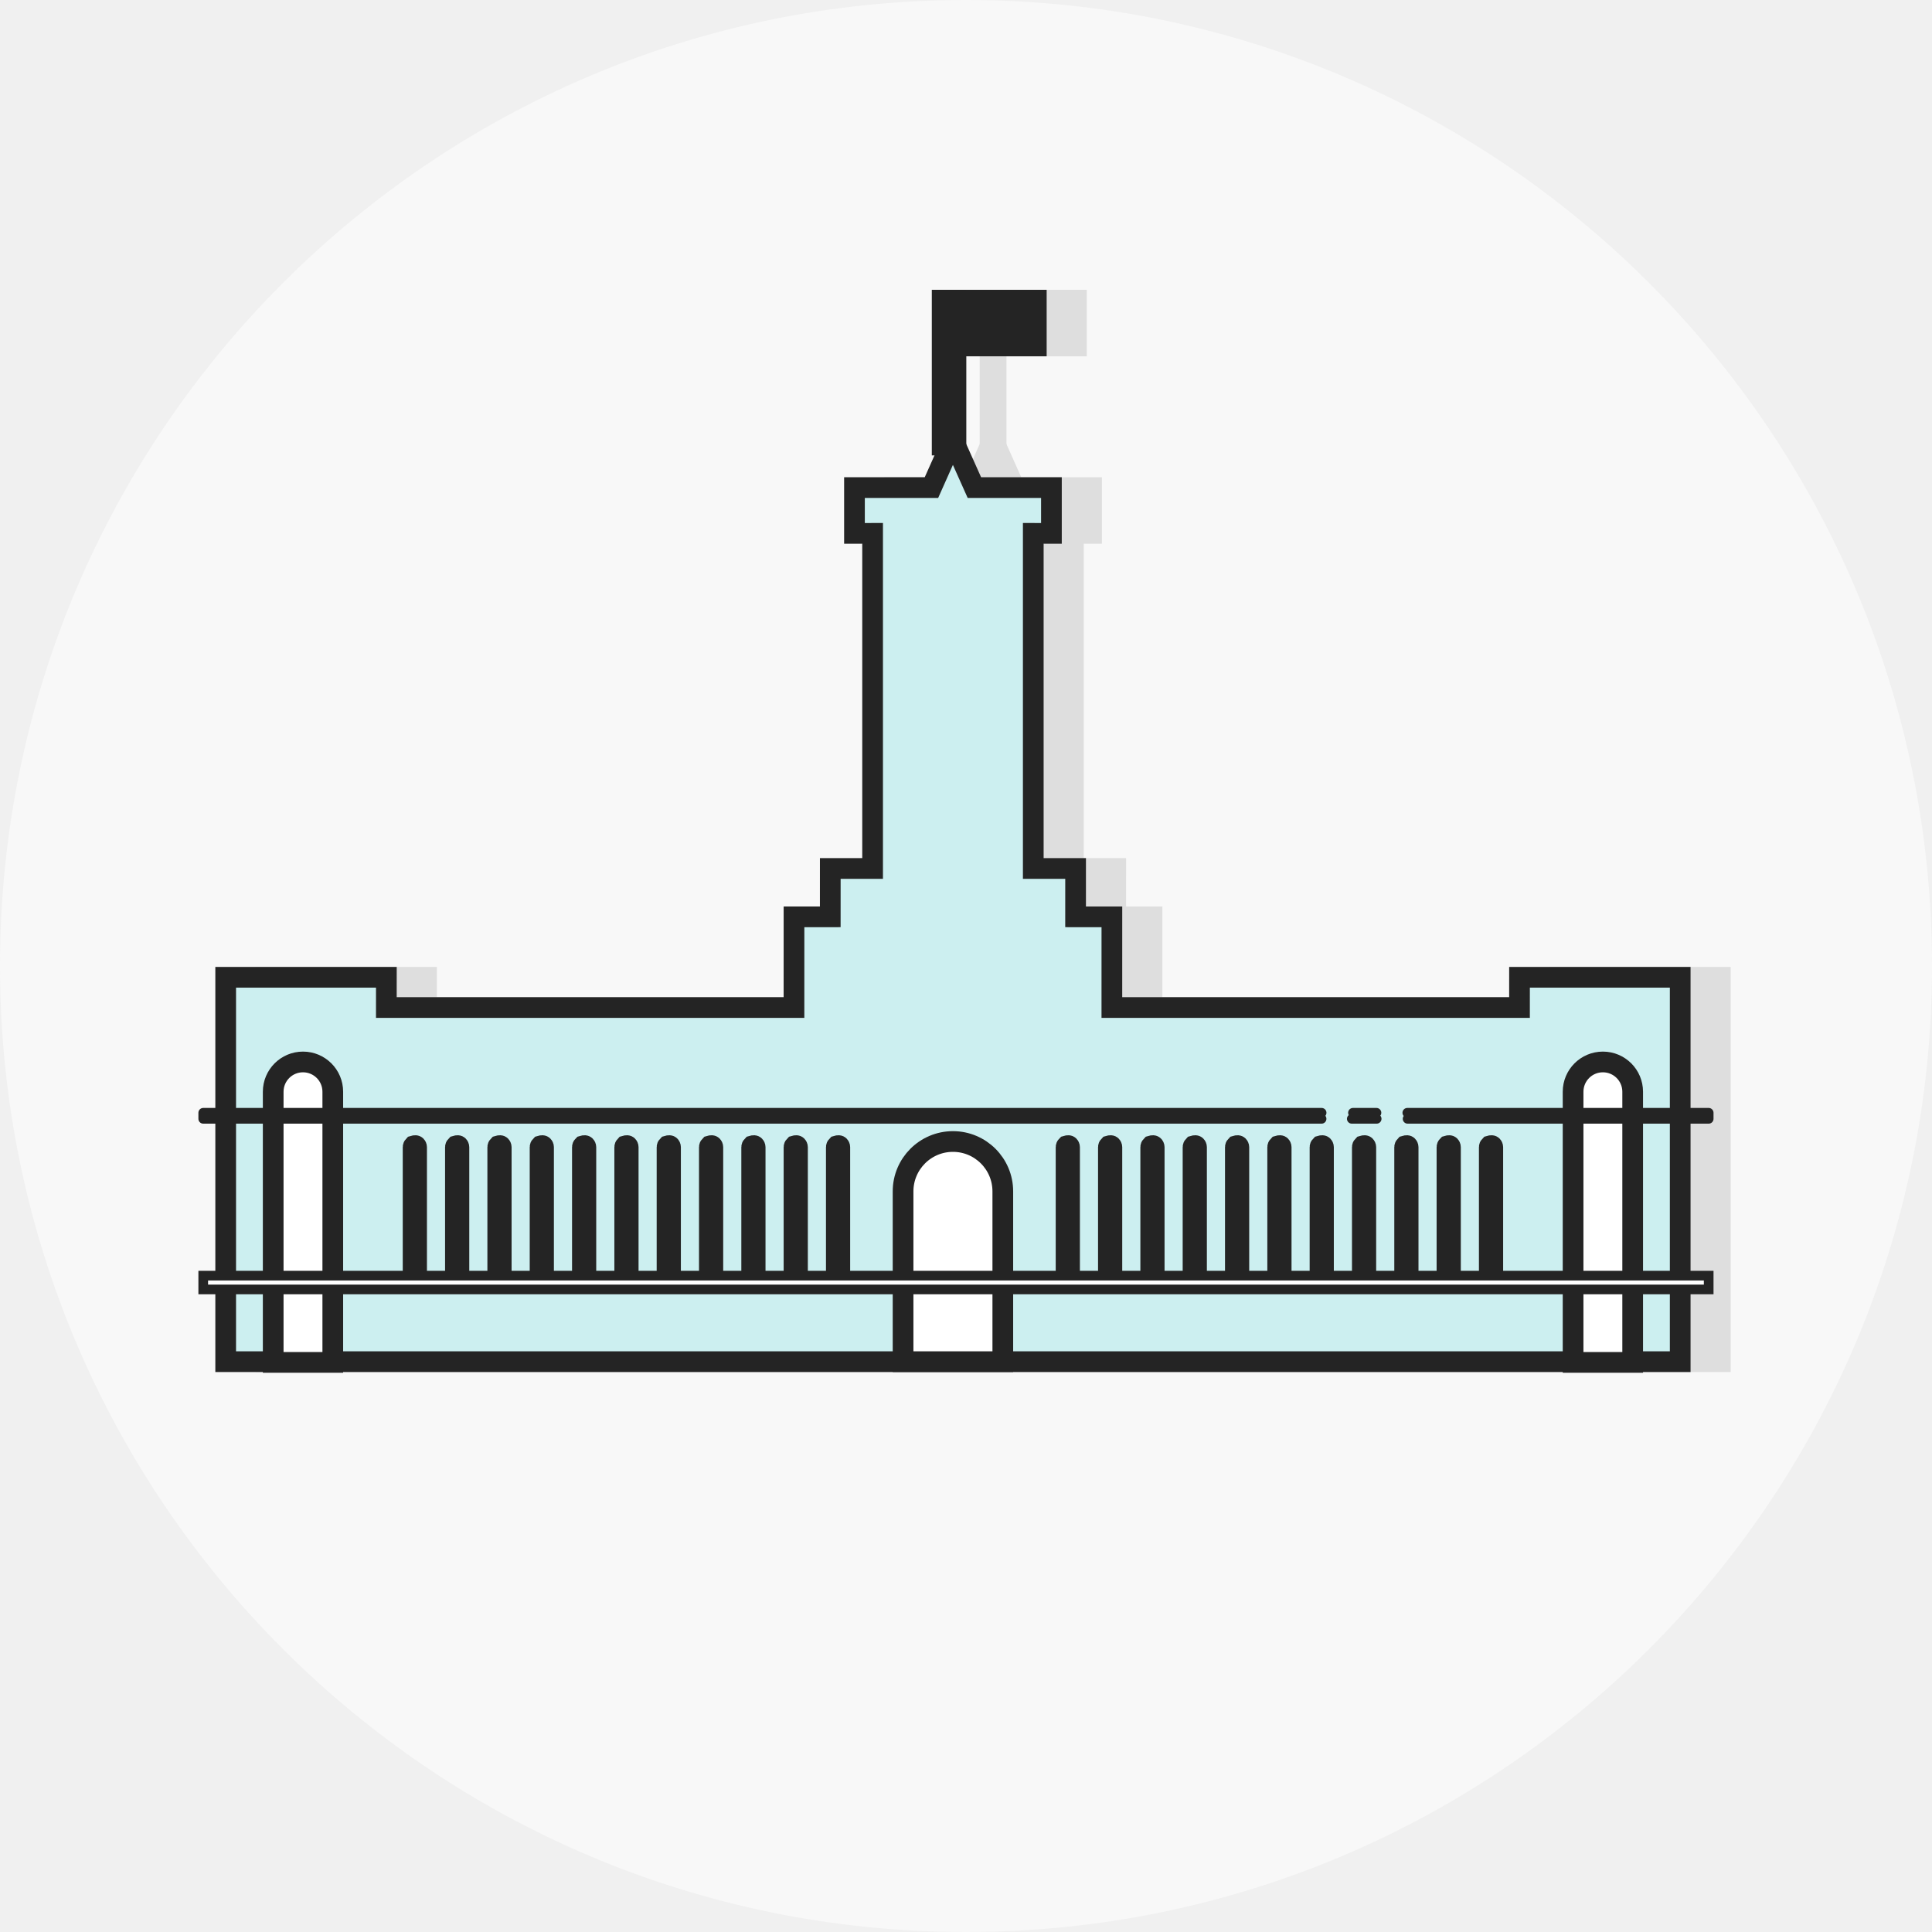
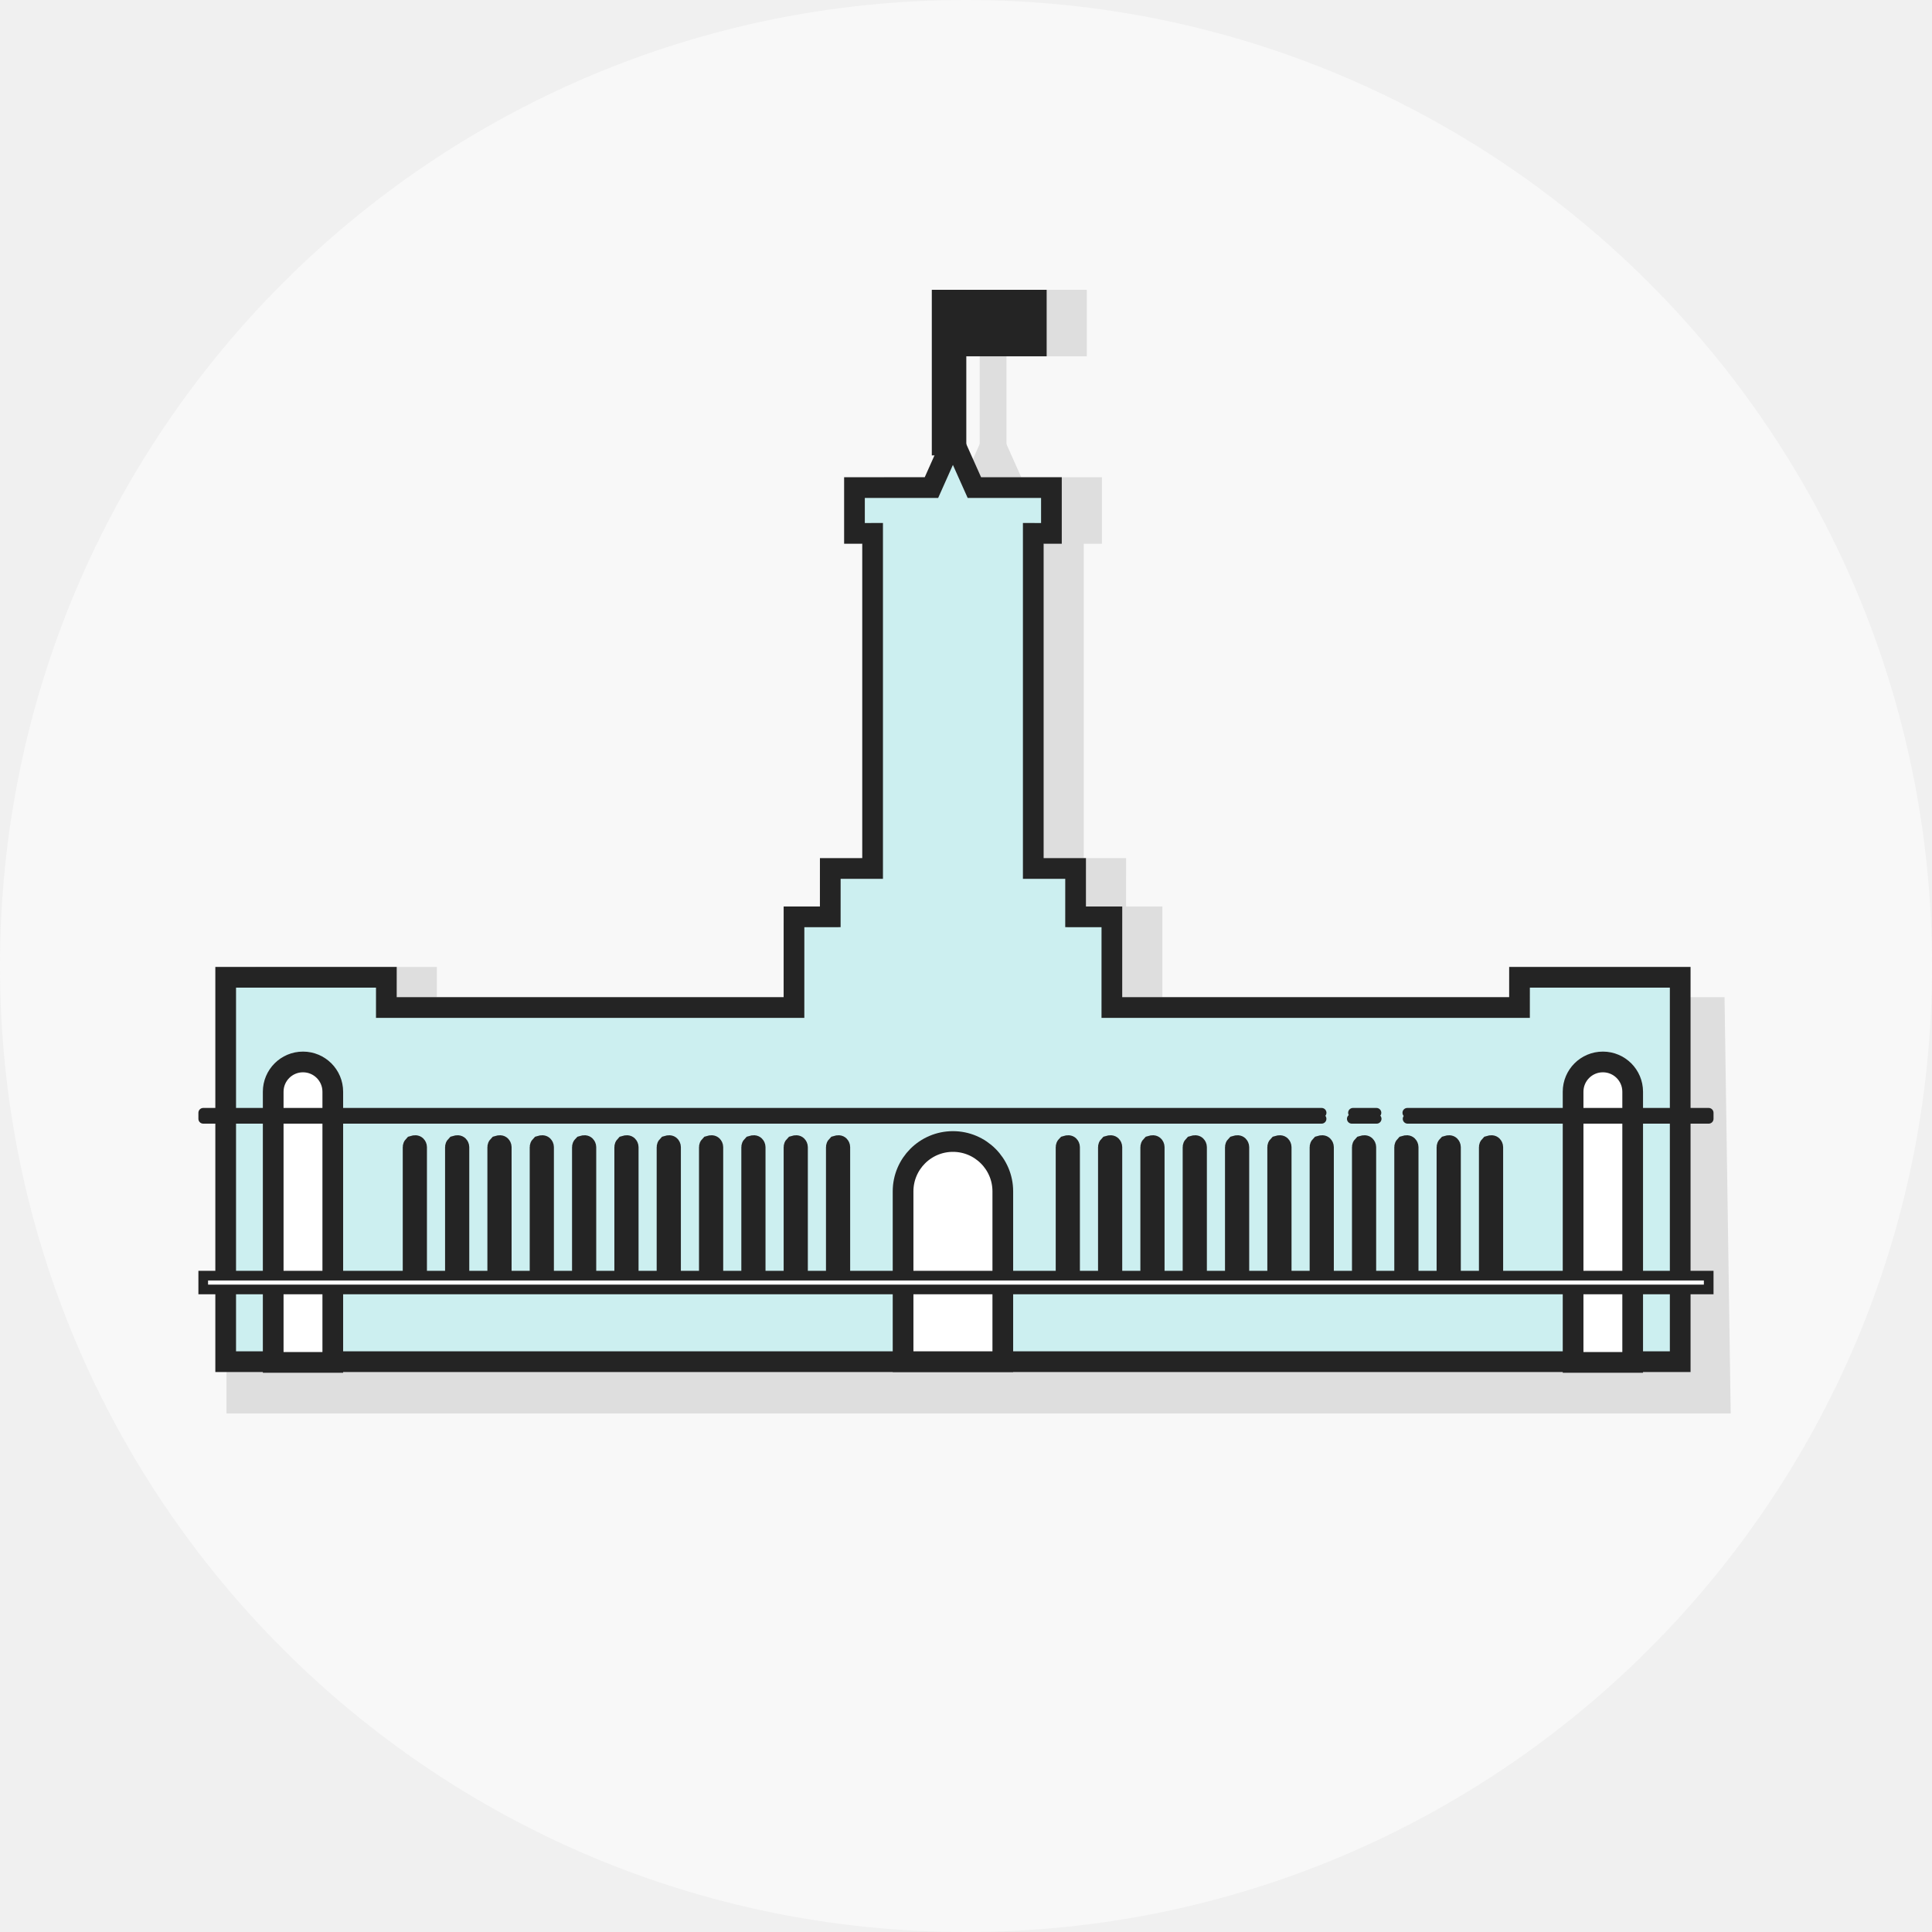
<svg xmlns="http://www.w3.org/2000/svg" width="140px" height="140px" viewBox="0 0 140 140" version="1.1">
  <g id="vignette_buergeramt" stroke="none" stroke-width="1" fill="none" fill-rule="evenodd">
    <g>
      <circle id="Oval" fill="#F8F8F8" cx="70" cy="70" r="70" />
      <g id="Group" transform="translate(14, 21)">
        <rect id="Rectangle-Copy-6" stroke="#DEDEDE" stroke-width="0.75" fill="#DEDEDE" transform="translate(57.96276, 6.571742) scale(-1, 1) translate(-57.96276, -6.571742) " x="57.369" y="1.816" width="1.188" height="9.512" />
        <rect id="Rectangle-Copy-7" stroke="#DEDEDE" stroke-width="0.657" fill="#DEDEDE" x="58.072" y="0.329" width="6.353" height="4.162" />
-         <path d="M58.474,11.498 L59.649,14.126 L65.303,14.127 L65.303,17.855 L63.988,17.854 L63.988,41.728 L67.056,41.728 L67.055,45.232 L69.685,45.233 L69.684,51.804 L98.814,51.804 L98.815,49.614 L110.867,49.614 L110.867,77.877 L5.058,77.877 L5.058,49.614 L17.111,49.614 L17.11,51.804 L46.24,51.804 L46.241,45.233 L48.869,45.232 L48.87,41.728 L51.936,41.728 L51.936,17.854 L50.622,17.855 L50.622,14.127 L56.274,14.126 L57.446,11.498 L58.474,11.498 Z" id="Combined-Shape" stroke="#DEDEDE" stroke-width="1.091" fill="#DEDEDE" />
+         <path d="M58.474,11.498 L59.649,14.126 L65.303,14.127 L65.303,17.855 L63.988,17.854 L63.988,41.728 L67.056,41.728 L67.055,45.232 L69.685,45.233 L69.684,51.804 L110.429,51.805 L110.859,80.877 L2.958,80.877 L2.958,52.614 L5.057,52.614 L5.058,49.614 L17.111,49.614 L17.11,51.804 L46.24,51.804 L46.241,45.233 L48.869,45.232 L48.87,41.728 L51.936,41.728 L51.936,17.854 L50.622,17.855 L50.622,14.127 L56.274,14.126 L57.446,11.498 L58.474,11.498 Z" id="Combined-Shape" stroke="#DEDEDE" stroke-width="1.091" fill="#DEDEDE" />
        <path d="M55.432,11.703 L56.607,14.331 L62.19,14.332 L62.19,17.65 L60.875,17.649 L60.875,41.933 L63.942,41.933 L63.941,45.437 L66.571,45.438 L66.57,52.009 L96.109,52.009 L96.11,49.819 L107.754,49.819 L107.754,77.673 L2.354,77.673 L2.354,49.819 L13.997,49.819 L13.996,52.009 L43.535,52.009 L43.536,45.438 L46.164,45.437 L46.165,41.933 L49.232,41.933 L49.232,17.649 L47.918,17.65 L47.918,14.332 L53.497,14.331 L54.67,11.703 L55.432,11.703 Z" id="Combined-Shape" stroke="#242424" stroke-width="1.5" fill="#CCEFF0" />
        <path d="M55.054,61.718 C56.052,61.718 56.955,62.123 57.609,62.777 C58.263,63.431 58.667,64.334 58.667,65.332 L58.667,65.332 L58.667,77.673 L51.44,77.673 L51.44,65.332 C51.44,64.334 51.845,63.431 52.498,62.777 C53.152,62.123 54.056,61.718 55.054,61.718 Z" id="Rectangle" stroke="#242424" stroke-width="1.5" fill="#FFFFFF" />
        <rect id="Rectangle-Copy-6" stroke="#242424" stroke-width="1.5" fill="#FFFFFF" transform="translate(55.05367, 6) scale(-1, 1) translate(-55.05367, -6) " x="54.835" y="0.75" width="1" height="10.5" />
        <rect id="Rectangle-Copy-7" stroke="#242424" stroke-width="0.657" fill="#242424" x="55.163" y="0.329" width="6.353" height="4.162" />
        <g id="Group-21" transform="translate(0.63965, 61.24863)" fill="#FFFFFF" stroke="#242424" stroke-width="1.5">
          <path d="M15.332,0.787 C15.457,0.75 15.488,0.764 15.511,0.787 C15.534,0.81 15.548,0.841 15.548,0.876 L15.548,0.876 L15.548,10.159 L15.295,10.159 L15.295,0.876 C15.295,0.841 15.31,0.81 15.332,0.787 Z" id="Rectangle-Copy-10" />
          <path d="M62.649,0.787 C62.773,0.75 62.805,0.764 62.827,0.787 C62.85,0.81 62.864,0.841 62.864,0.876 L62.864,0.876 L62.864,10.159 L62.612,10.159 L62.612,0.876 C62.612,0.841 62.626,0.81 62.649,0.787 Z" id="Rectangle-Copy-22" />
          <path d="M33.733,0.787 C33.857,0.75 33.889,0.764 33.912,0.787 C33.935,0.81 33.949,0.841 33.949,0.876 L33.949,0.876 L33.949,10.159 L33.696,10.159 L33.696,0.876 C33.696,0.841 33.71,0.81 33.733,0.787 Z" id="Rectangle-Copy-17" />
          <path d="M81.05,0.787 C81.174,0.75 81.206,0.764 81.228,0.787 C81.251,0.81 81.265,0.841 81.265,0.876 L81.265,0.876 L81.265,10.159 L81.013,10.159 L81.013,0.876 C81.013,0.841 81.027,0.81 81.05,0.787 Z" id="Rectangle-Copy-23" />
          <path d="M24.533,0.787 C24.657,0.75 24.689,0.764 24.711,0.787 C24.734,0.81 24.748,0.841 24.748,0.876 L24.748,0.876 L24.748,10.159 L24.496,10.159 L24.496,0.876 C24.496,0.841 24.51,0.81 24.533,0.787 Z" id="Rectangle-Copy-14" />
          <path d="M71.849,0.787 C71.974,0.75 72.005,0.764 72.028,0.787 C72.051,0.81 72.065,0.841 72.065,0.876 L72.065,0.876 L72.065,10.159 L71.812,10.159 L71.812,0.876 C71.812,0.841 71.827,0.81 71.849,0.787 Z" id="Rectangle-Copy-24" />
          <path d="M42.934,0.787 C43.058,0.75 43.089,0.764 43.112,0.787 C43.135,0.81 43.149,0.841 43.149,0.876 L43.149,0.876 L43.149,10.159 L42.897,10.159 L42.897,0.876 C42.897,0.841 42.911,0.81 42.934,0.787 Z" id="Rectangle-Copy-18" />
          <path d="M90.25,0.787 C90.374,0.75 90.406,0.764 90.429,0.787 C90.452,0.81 90.466,0.841 90.466,0.876 L90.466,0.876 L90.466,10.159 L90.213,10.159 L90.213,0.876 C90.213,0.841 90.227,0.81 90.25,0.787 Z" id="Rectangle-Copy-25" />
          <path d="M18.399,0.787 C18.523,0.75 18.555,0.764 18.578,0.787 C18.601,0.81 18.615,0.841 18.615,0.876 L18.615,0.876 L18.615,10.159 L18.362,10.159 L18.362,0.876 C18.362,0.841 18.376,0.81 18.399,0.787 Z" id="Rectangle-Copy-12" />
          <path d="M65.716,0.787 C65.84,0.75 65.871,0.764 65.894,0.787 C65.917,0.81 65.931,0.841 65.931,0.876 L65.931,0.876 L65.931,10.159 L65.679,10.159 L65.679,0.876 C65.679,0.841 65.693,0.81 65.716,0.787 Z" id="Rectangle-Copy-26" />
          <path d="M36.8,0.787 C36.924,0.75 36.956,0.764 36.979,0.787 C37.001,0.81 37.016,0.841 37.016,0.876 L37.016,0.876 L37.016,10.159 L36.763,10.159 L36.763,0.876 C36.763,0.841 36.777,0.81 36.8,0.787 Z" id="Rectangle-Copy-19" />
          <path d="M84.117,0.787 C84.241,0.75 84.272,0.764 84.295,0.787 C84.318,0.81 84.332,0.841 84.332,0.876 L84.332,0.876 L84.332,10.159 L84.08,10.159 L84.08,0.876 C84.08,0.841 84.094,0.81 84.117,0.787 Z" id="Rectangle-Copy-27" />
          <path d="M27.6,0.787 C27.724,0.75 27.755,0.764 27.778,0.787 C27.801,0.81 27.815,0.841 27.815,0.876 L27.815,0.876 L27.815,10.159 L27.563,10.159 L27.563,0.876 C27.563,0.841 27.577,0.81 27.6,0.787 Z" id="Rectangle-Copy-15" />
          <path d="M74.916,0.787 C75.04,0.75 75.072,0.764 75.095,0.787 C75.118,0.81 75.132,0.841 75.132,0.876 L75.132,0.876 L75.132,10.159 L74.879,10.159 L74.879,0.876 C74.879,0.841 74.893,0.81 74.916,0.787 Z" id="Rectangle-Copy-28" />
          <path d="M46.001,0.787 C46.125,0.75 46.156,0.764 46.179,0.787 C46.202,0.81 46.216,0.841 46.216,0.876 L46.216,0.876 L46.216,10.159 L45.964,10.159 L45.964,0.876 C45.964,0.841 45.978,0.81 46.001,0.787 Z" id="Rectangle-Copy-20" />
          <path d="M93.317,0.787 C93.441,0.75 93.473,0.764 93.496,0.787 C93.518,0.81 93.533,0.841 93.533,0.876 L93.533,0.876 L93.533,10.159 L93.28,10.159 L93.28,0.876 C93.28,0.841 93.294,0.81 93.317,0.787 Z" id="Rectangle-Copy-29" />
          <path d="M21.466,0.787 C21.59,0.75 21.622,0.764 21.645,0.787 C21.667,0.81 21.682,0.841 21.682,0.876 L21.682,0.876 L21.682,10.159 L21.429,10.159 L21.429,0.876 C21.429,0.841 21.443,0.81 21.466,0.787 Z" id="Rectangle-Copy-13" />
          <path d="M68.783,0.787 C68.907,0.75 68.938,0.764 68.961,0.787 C68.984,0.81 68.998,0.841 68.998,0.876 L68.998,0.876 L68.998,10.159 L68.746,10.159 L68.746,0.876 C68.746,0.841 68.76,0.81 68.783,0.787 Z" id="Rectangle-Copy-30" />
          <path d="M39.867,0.787 C39.991,0.75 40.023,0.764 40.045,0.787 C40.068,0.81 40.082,0.841 40.082,0.876 L40.082,0.876 L40.082,10.159 L39.83,10.159 L39.83,0.876 C39.83,0.841 39.844,0.81 39.867,0.787 Z" id="Rectangle-Copy-21" />
          <path d="M87.183,0.787 C87.308,0.75 87.339,0.764 87.362,0.787 C87.385,0.81 87.399,0.841 87.399,0.876 L87.399,0.876 L87.399,10.159 L87.146,10.159 L87.146,0.876 C87.146,0.841 87.161,0.81 87.183,0.787 Z" id="Rectangle-Copy-31" />
          <path d="M30.666,0.787 C30.791,0.75 30.822,0.764 30.845,0.787 C30.868,0.81 30.882,0.841 30.882,0.876 L30.882,0.876 L30.882,10.159 L30.63,10.159 L30.63,0.876 C30.63,0.841 30.644,0.81 30.666,0.787 Z" id="Rectangle-Copy-16" />
          <path d="M77.983,0.787 C78.107,0.75 78.139,0.764 78.162,0.787 C78.184,0.81 78.199,0.841 78.199,0.876 L78.199,0.876 L78.199,10.159 L77.946,10.159 L77.946,0.876 C77.946,0.841 77.96,0.81 77.983,0.787 Z" id="Rectangle-Copy-32" />
        </g>
        <path d="M7.956,55.953 C8.552,55.953 9.092,56.194 9.483,56.585 C9.874,56.976 10.115,57.516 10.115,58.112 L10.115,58.112 L10.115,77.725 L5.797,77.725 L5.797,58.112 C5.797,57.516 6.039,56.976 6.429,56.585 C6.82,56.194 7.36,55.953 7.956,55.953 Z" id="Rectangle-Copy-8" stroke="#242424" stroke-width="1.5" fill="#FFFFFF" />
        <path d="M102.151,55.953 C102.747,55.953 103.287,56.194 103.678,56.585 C104.069,56.976 104.31,57.516 104.31,58.112 L104.31,58.112 L104.31,77.725 L99.992,77.725 L99.992,58.112 C99.992,57.516 100.234,56.976 100.624,56.585 C101.015,56.194 101.555,55.953 102.151,55.953 Z" id="Rectangle-Copy-9" stroke="#242424" stroke-width="1.5" fill="#FFFFFF" />
        <path d="M87.979,59.636 L109.818,59.636 L109.818,60.074 L88,60.074 M81.767,60.074 L0.727,60.074 L0.727,59.636 L81.769,59.636 M85.758,60.074 L83.956,60.074 M84.041,59.636 L85.744,59.636" id="Shape" stroke="#242424" stroke-width="0.7" fill="#FFFFFF" stroke-linecap="round" stroke-linejoin="round" />
        <rect id="Rectangle-Copy-11" stroke="#242424" stroke-width="0.7" fill="#FFFFFF" transform="translate(55.27273, 72.21906) scale(1, -1) translate(-55.27273, -72.21906) " x="0.727" y="72" width="109.091" height="1" />
      </g>
    </g>
  </g>
</svg>
